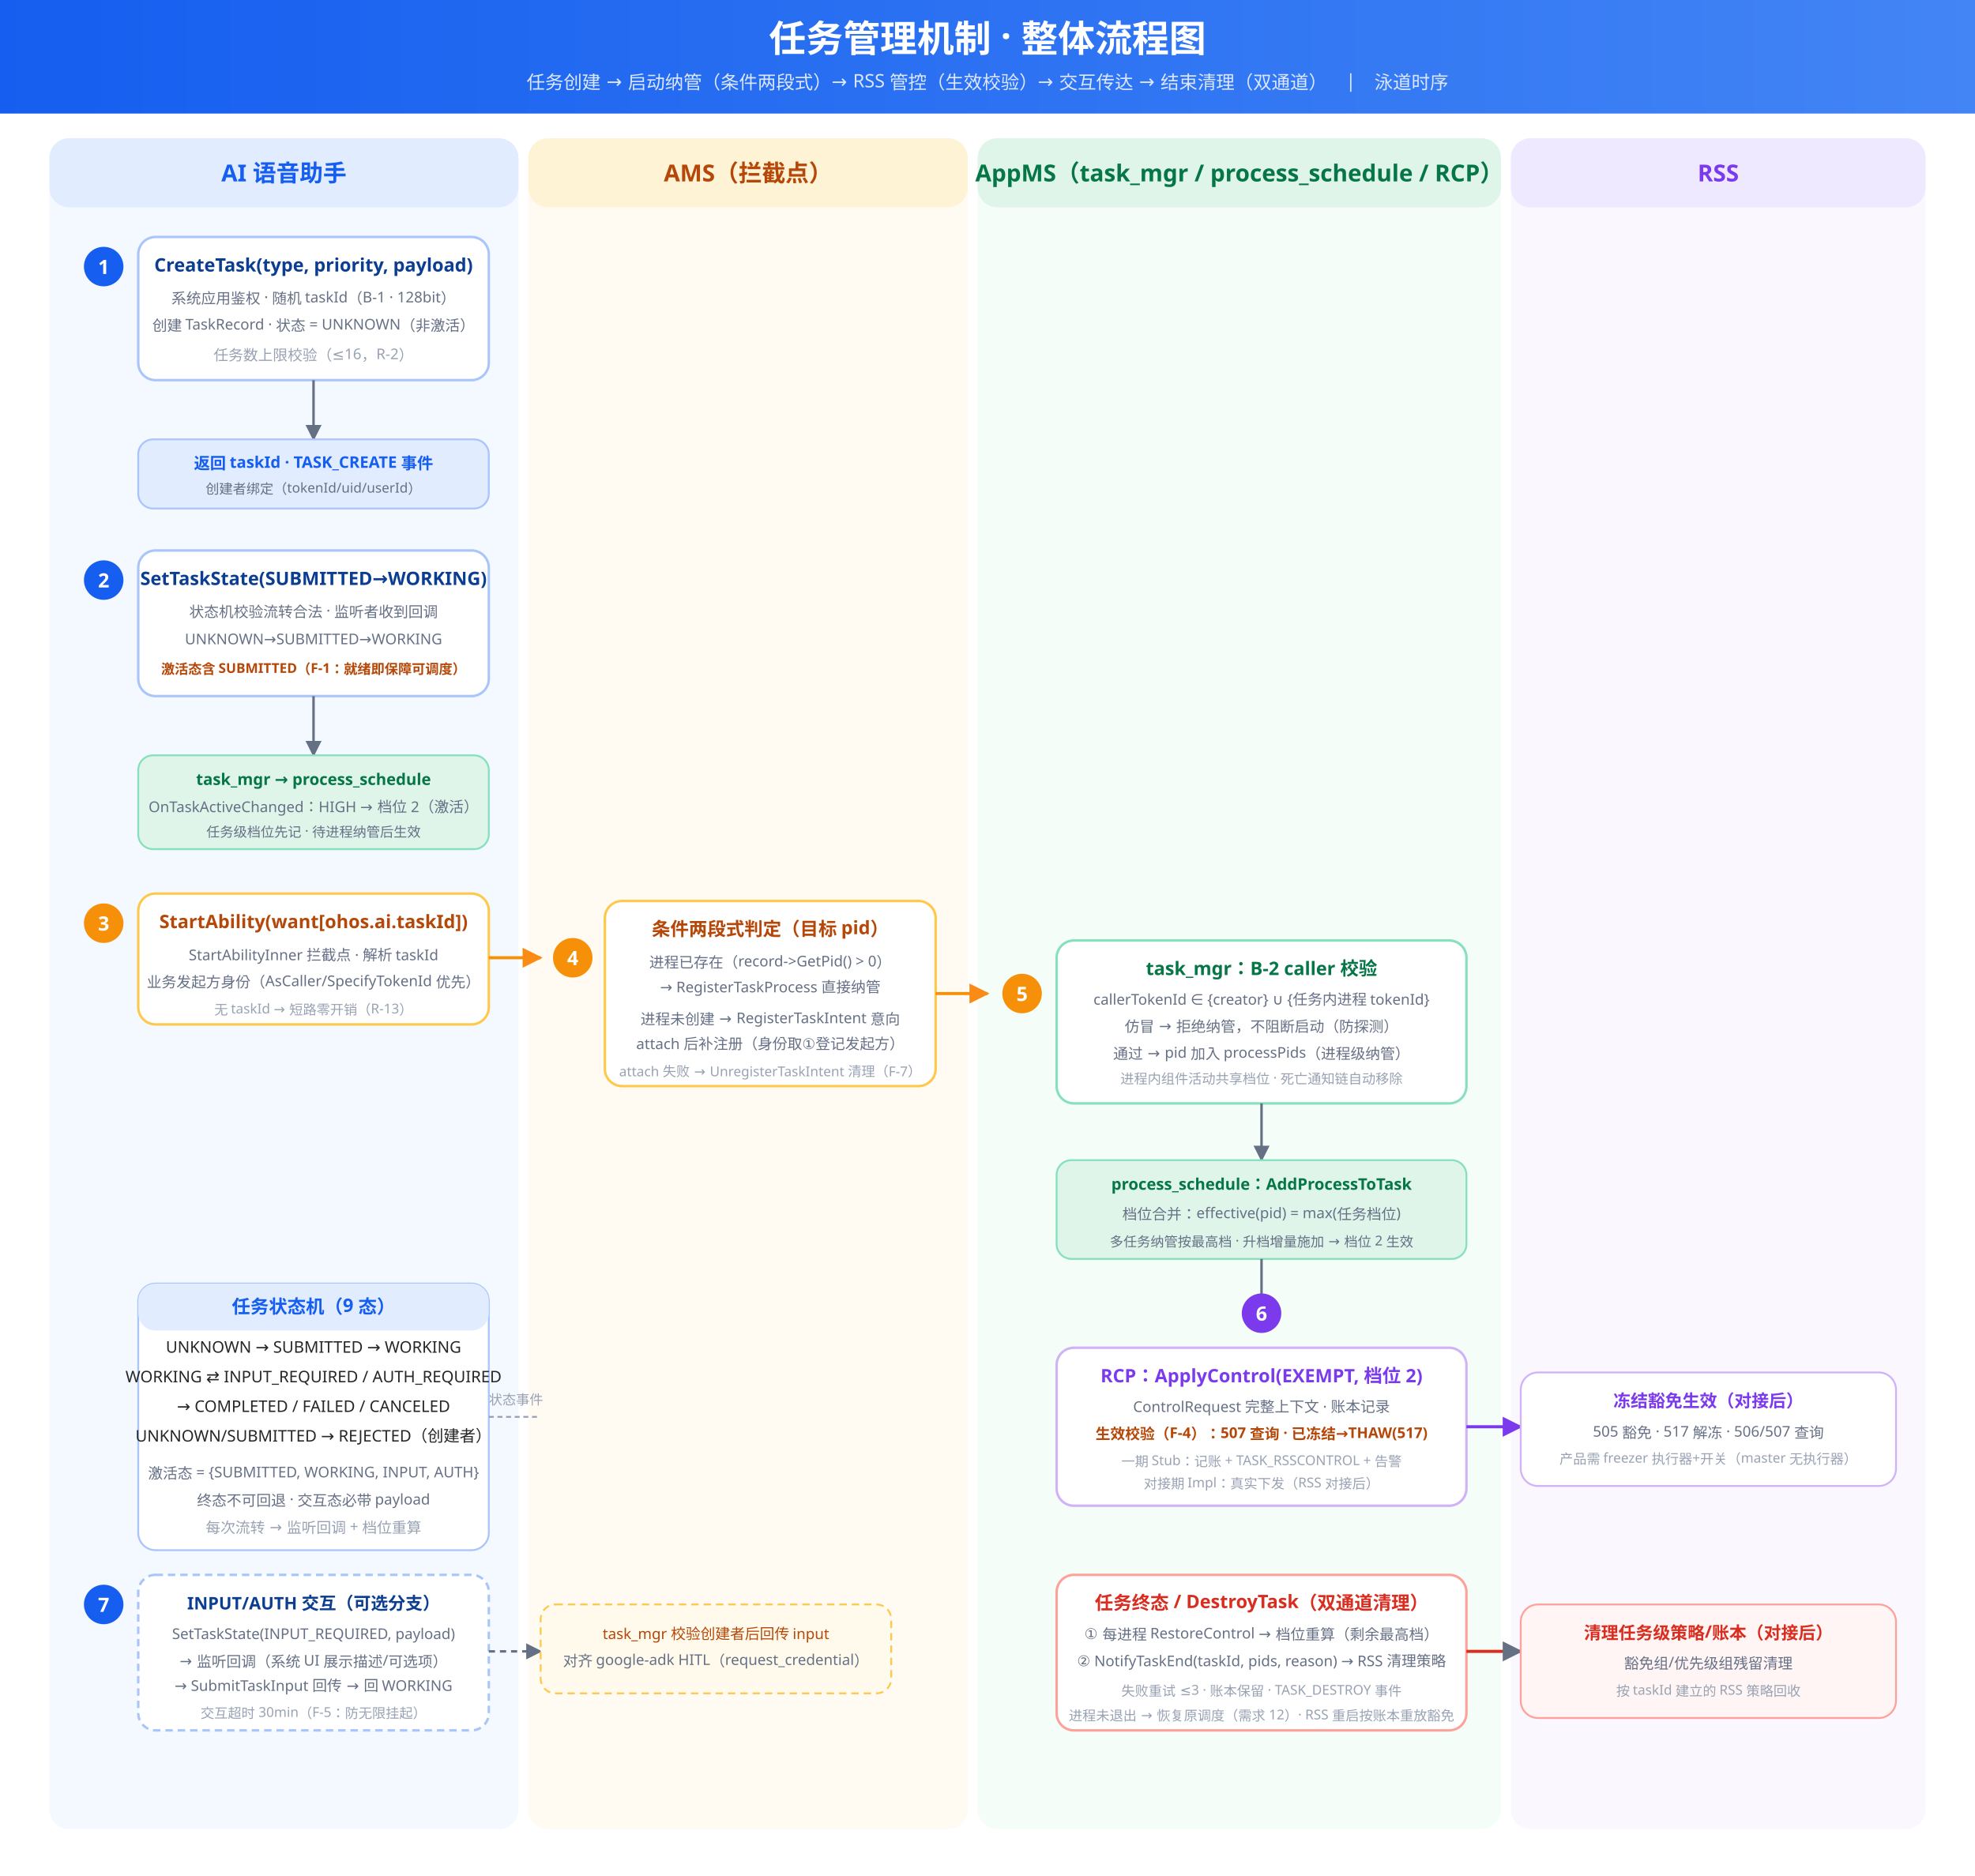
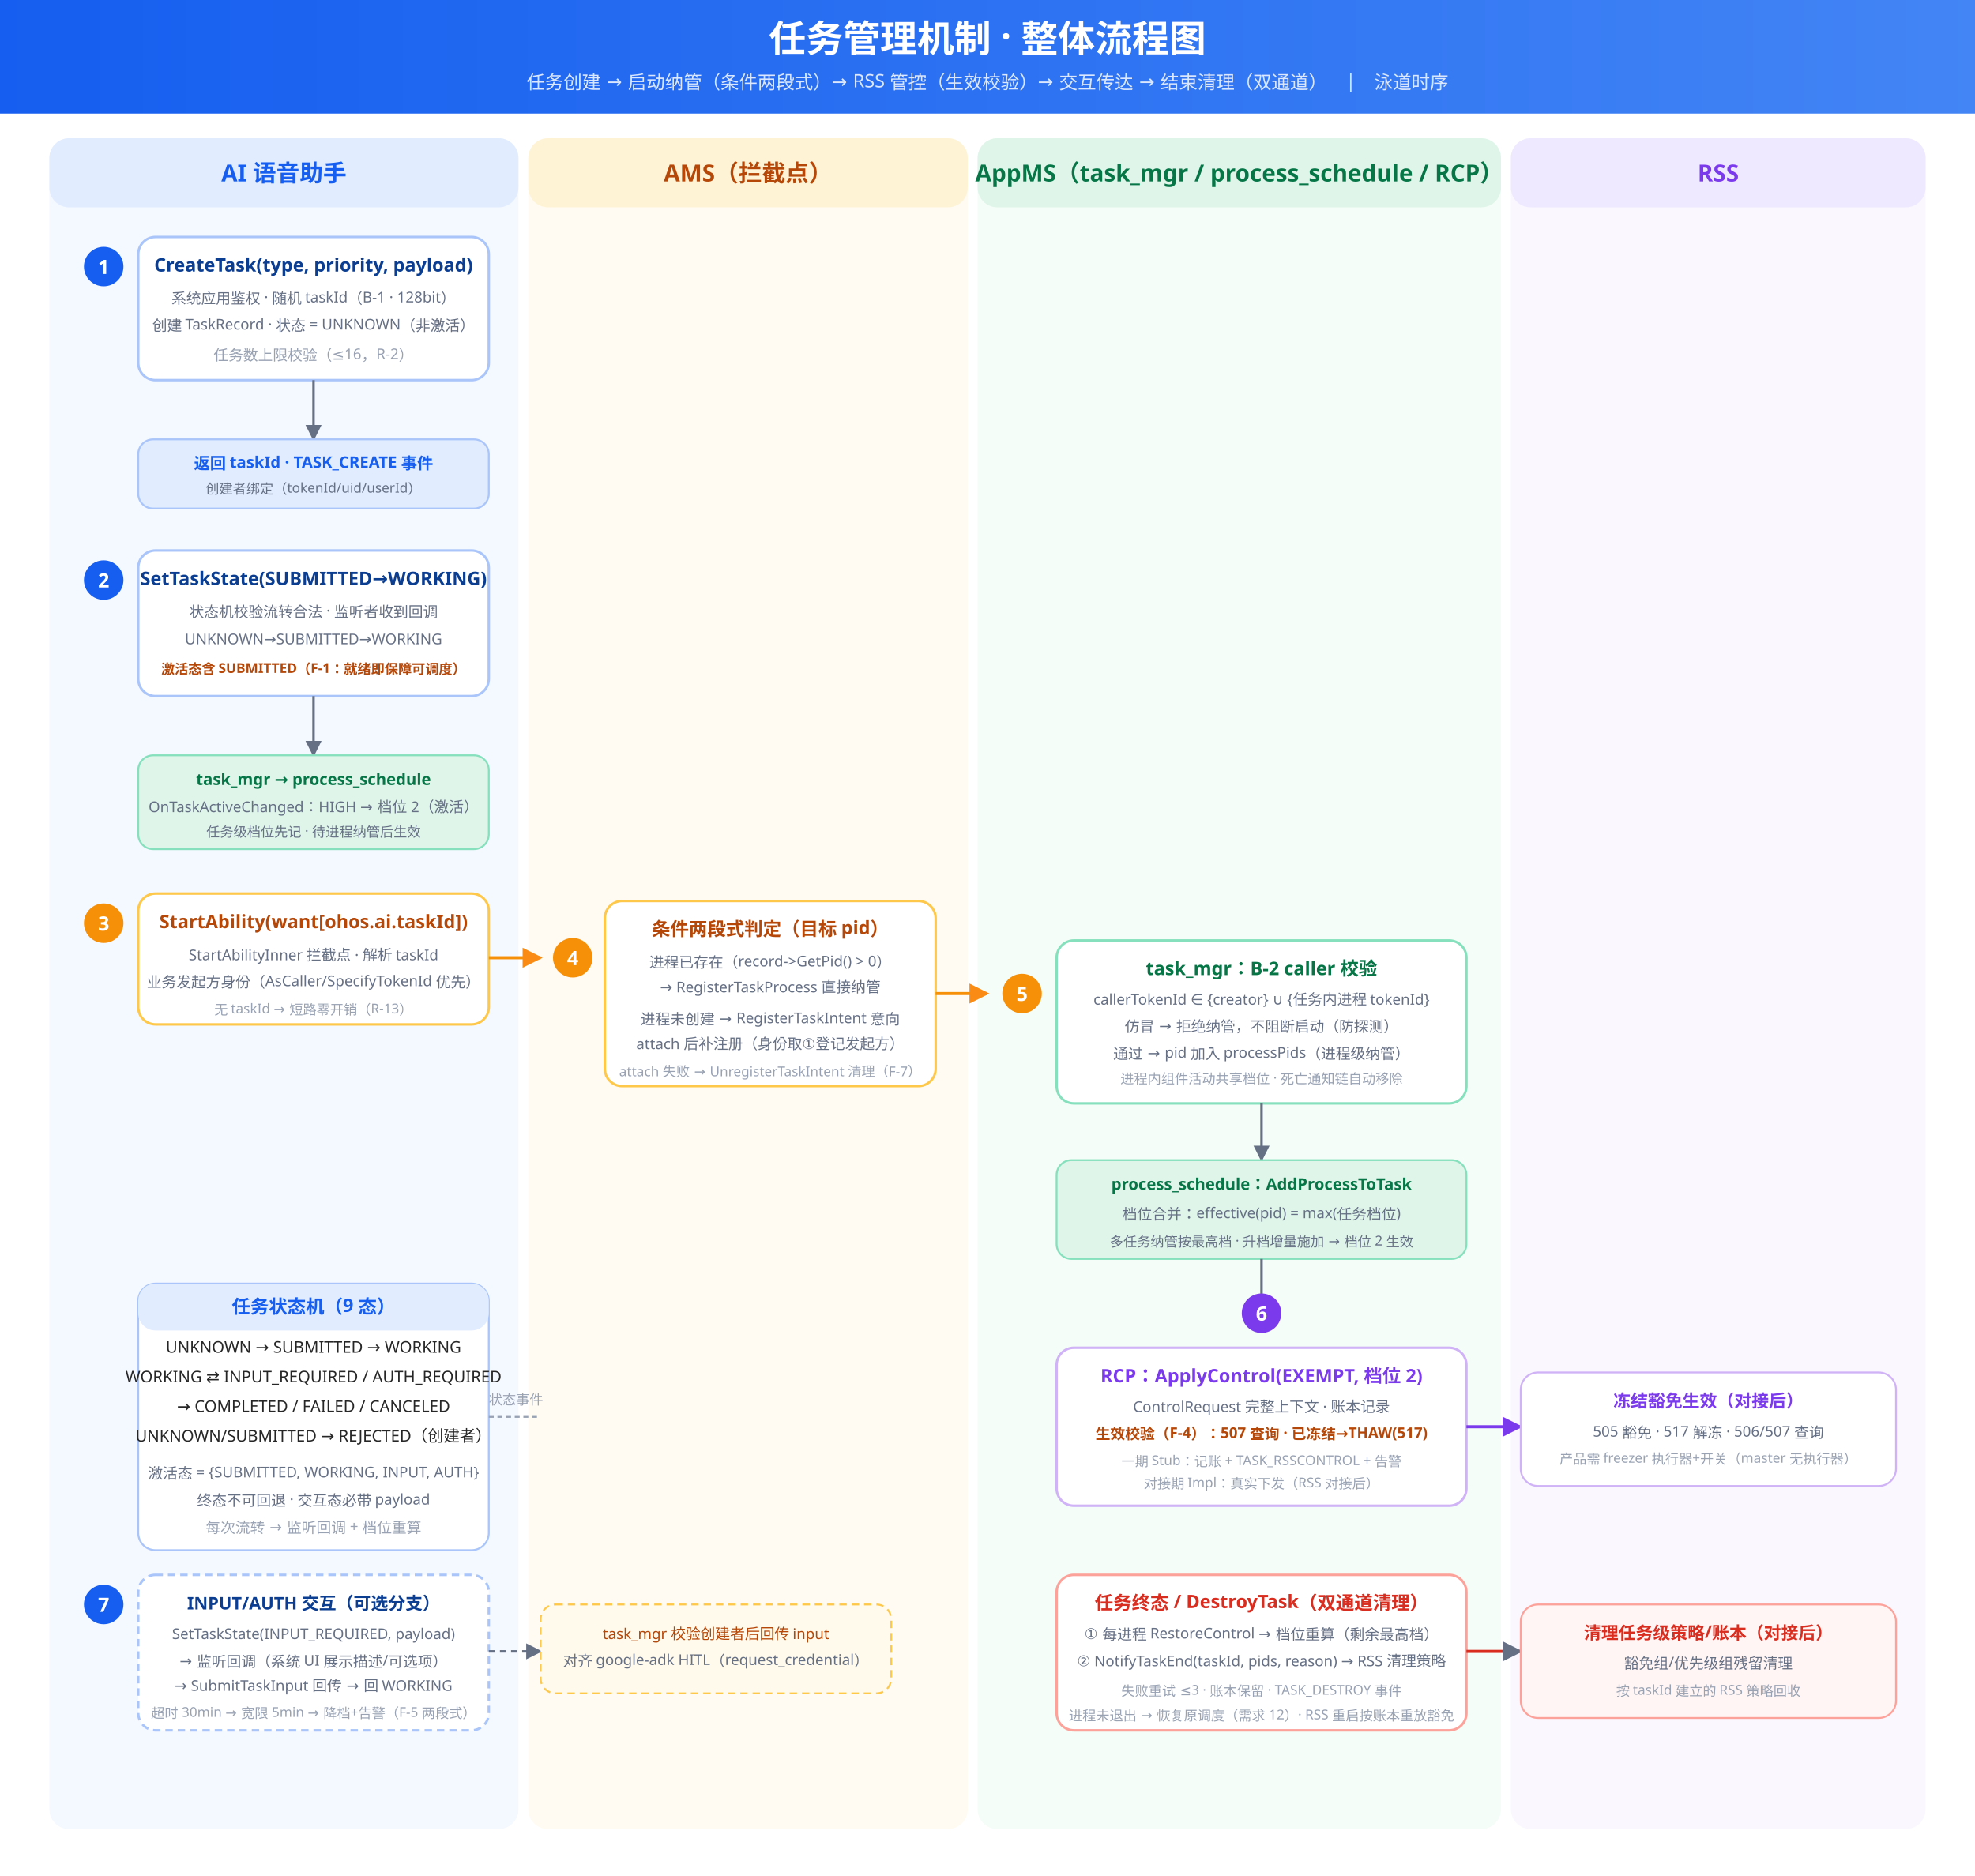
<svg xmlns="http://www.w3.org/2000/svg" viewBox="0 0 1600 1520" font-family="'PingFang SC','Microsoft YaHei','Noto Sans SC',sans-serif">
  <defs>
    <marker id="ar" viewBox="0 0 10 10" refX="9" refY="5" markerWidth="6.5" markerHeight="6.5" orient="auto-start-reverse">
      <path d="M0 0 L10 5 L0 10 z" fill="#667085" />
    </marker>
    <marker id="arB" viewBox="0 0 10 10" refX="9" refY="5" markerWidth="6.5" markerHeight="6.5" orient="auto-start-reverse">
      <path d="M0 0 L10 5 L0 10 z" fill="#1677ff" />
    </marker>
    <marker id="arO" viewBox="0 0 10 10" refX="9" refY="5" markerWidth="6.5" markerHeight="6.5" orient="auto-start-reverse">
      <path d="M0 0 L10 5 L0 10 z" fill="#fa8c16" />
    </marker>
    <marker id="arG" viewBox="0 0 10 10" refX="9" refY="5" markerWidth="6.5" markerHeight="6.5" orient="auto-start-reverse">
      <path d="M0 0 L10 5 L0 10 z" fill="#12b76a" />
    </marker>
    <marker id="arP" viewBox="0 0 10 10" refX="9" refY="5" markerWidth="6.5" markerHeight="6.5" orient="auto-start-reverse">
      <path d="M0 0 L10 5 L0 10 z" fill="#7c3aed" />
    </marker>
    <linearGradient id="hg" x1="0" y1="0" x2="1" y2="0">
      <stop offset="0%" stop-color="#155eef" />
      <stop offset="100%" stop-color="#4385f5" />
    </linearGradient>
  </defs>
  <rect x="0" y="0" width="1600" height="1520" fill="#ffffff" />
  <rect x="0" y="0" width="1600" height="92" fill="url(#hg)" />
  <text x="800" y="42" font-size="30" font-weight="700" fill="#ffffff" text-anchor="middle">任务管理机制 · 整体流程图</text>
  <text x="800" y="72" font-size="15" fill="#dbe7fe" text-anchor="middle">任务创建 → 启动纳管（条件两段式）→ RSS 管控（生效校验）→ 交互传达 → 结束清理（双通道）　|　泳道时序</text>
  <rect x="40" y="112" width="380" height="1370" rx="16" fill="#f4f8ff" />
  <rect x="428" y="112" width="356" height="1370" rx="16" fill="#fffbf2" />
  <rect x="792" y="112" width="424" height="1370" rx="16" fill="#f4fdf7" />
  <rect x="1224" y="112" width="336" height="1370" rx="16" fill="#faf7ff" />
  <rect x="40" y="112" width="380" height="56" rx="16" fill="#e1ecff" />
  <rect x="428" y="112" width="356" height="56" rx="16" fill="#fff3d6" />
  <rect x="792" y="112" width="424" height="56" rx="16" fill="#dff5ea" />
  <rect x="1224" y="112" width="336" height="56" rx="16" fill="#efe9ff" />
  <text x="230" y="147" font-size="19" font-weight="700" fill="#155eef" text-anchor="middle">AI 语音助手</text>
  <text x="606" y="147" font-size="19" font-weight="700" fill="#b54708" text-anchor="middle">AMS（拦截点）</text>
  <text x="1004" y="147" font-size="19" font-weight="700" fill="#067647" text-anchor="middle">AppMS（task_mgr / process_schedule / RCP）</text>
  <text x="1392" y="147" font-size="19" font-weight="700" fill="#7c3aed" text-anchor="middle">RSS</text>
  <circle cx="84" cy="216" r="16" fill="#155eef" />
  <text x="84" y="222" font-size="16" font-weight="700" fill="#fff" text-anchor="middle">1</text>
  <rect x="112" y="192" width="284" height="116" rx="14" fill="#ffffff" stroke="#a9c5f9" stroke-width="2" />
  <text x="254" y="220" font-size="15" font-weight="700" fill="#0b3d91" text-anchor="middle">CreateTask(type, priority, payload)</text>
  <text x="254" y="246" font-size="12" fill="#667085" text-anchor="middle">系统应用鉴权 · 随机 taskId（B-1 · 128bit）</text>
  <text x="254" y="268" font-size="12" fill="#667085" text-anchor="middle">创建 TaskRecord · 状态 = UNKNOWN（非激活）</text>
  <text x="254" y="292" font-size="12" fill="#98a2b3" text-anchor="middle">任务数上限校验（≤16，R-2）</text>
  <path d="M 254 308 L 254 356" stroke="#667085" stroke-width="2" marker-end="url(#ar)" />
  <rect x="112" y="356" width="284" height="56" rx="12" fill="#e1ecff" stroke="#a9c5f9" stroke-width="1.5" />
  <text x="254" y="380" font-size="13" font-weight="600" fill="#155eef" text-anchor="middle">返回 taskId · TASK_CREATE 事件</text>
  <text x="254" y="400" font-size="11" fill="#667085" text-anchor="middle">创建者绑定（tokenId/uid/userId）</text>
  <circle cx="84" cy="470" r="16" fill="#155eef" />
  <text x="84" y="476" font-size="16" font-weight="700" fill="#fff" text-anchor="middle">2</text>
  <rect x="112" y="446" width="284" height="118" rx="14" fill="#ffffff" stroke="#a9c5f9" stroke-width="2" />
  <text x="254" y="474" font-size="15" font-weight="700" fill="#0b3d91" text-anchor="middle">SetTaskState(SUBMITTED→WORKING)</text>
  <text x="254" y="500" font-size="12" fill="#667085" text-anchor="middle">状态机校验流转合法 · 监听者收到回调</text>
  <text x="254" y="522" font-size="12" fill="#667085" text-anchor="middle">UNKNOWN→SUBMITTED→WORKING</text>
  <text x="254" y="546" font-size="11" font-weight="600" fill="#b54708" text-anchor="middle">激活态含 SUBMITTED（F-1：就绪即保障可调度）</text>
  <path d="M 254 564 L 254 612" stroke="#667085" stroke-width="2" marker-end="url(#ar)" />
  <rect x="112" y="612" width="284" height="76" rx="12" fill="#dff5ea" stroke="#86e0bd" stroke-width="1.5" />
  <text x="254" y="636" font-size="13" font-weight="700" fill="#067647" text-anchor="middle">task_mgr → process_schedule</text>
  <text x="254" y="658" font-size="12" fill="#667085" text-anchor="middle">OnTaskActiveChanged：HIGH → 档位 2（激活）</text>
  <text x="254" y="678" font-size="11" fill="#667085" text-anchor="middle">任务级档位先记 · 待进程纳管后生效</text>
  <circle cx="84" cy="748" r="16" fill="#f79009" />
  <text x="84" y="754" font-size="16" font-weight="700" fill="#fff" text-anchor="middle">3</text>
  <rect x="112" y="724" width="284" height="106" rx="14" fill="#ffffff" stroke="#fec84b" stroke-width="2" />
  <text x="254" y="752" font-size="15" font-weight="700" fill="#b54708" text-anchor="middle">StartAbility(want[ohos.ai.taskId])</text>
  <text x="254" y="778" font-size="12" fill="#667085" text-anchor="middle">StartAbilityInner 拦截点 · 解析 taskId</text>
  <text x="254" y="800" font-size="12" fill="#667085" text-anchor="middle">业务发起方身份（AsCaller/SpecifyTokenId 优先）</text>
  <text x="254" y="822" font-size="11" fill="#98a2b3" text-anchor="middle">无 taskId → 短路零开销（R-13）</text>
  <path d="M 396 776 L 438 776" stroke="#f79009" stroke-width="2.5" marker-end="url(#arO)" />
  <circle cx="464" cy="776" r="16" fill="#f79009" />
  <text x="464" y="782" font-size="16" font-weight="700" fill="#fff" text-anchor="middle">4</text>
  <rect x="490" y="730" width="268" height="150" rx="14" fill="#ffffff" stroke="#fec84b" stroke-width="2" />
  <text x="624" y="758" font-size="15" font-weight="700" fill="#b54708" text-anchor="middle">条件两段式判定（目标 pid）</text>
  <text x="624" y="784" font-size="12" fill="#667085" text-anchor="middle">进程已存在（record-&gt;GetPid() &gt; 0）</text>
  <text x="624" y="804" font-size="12" fill="#667085" text-anchor="middle">→ RegisterTaskProcess 直接纳管</text>
  <text x="624" y="830" font-size="12" fill="#667085" text-anchor="middle">进程未创建 → RegisterTaskIntent 意向</text>
  <text x="624" y="850" font-size="12" fill="#667085" text-anchor="middle">attach 后补注册（身份取①登记发起方）</text>
  <text x="624" y="872" font-size="11" fill="#98a2b3" text-anchor="middle">attach 失败 → UnregisterTaskIntent 清理（F-7）</text>
  <path d="M 758 805 L 800 805" stroke="#f79009" stroke-width="2.5" marker-end="url(#arO)" />
  <circle cx="828" cy="805" r="16" fill="#f79009" />
  <text x="828" y="811" font-size="16" font-weight="700" fill="#fff" text-anchor="middle">5</text>
  <rect x="856" y="762" width="332" height="132" rx="14" fill="#ffffff" stroke="#86e0bd" stroke-width="2" />
  <text x="1022" y="790" font-size="15" font-weight="700" fill="#067647" text-anchor="middle">task_mgr：B-2 caller 校验</text>
  <text x="1022" y="814" font-size="12" fill="#667085" text-anchor="middle">callerTokenId ∈ {creator} ∪ {任务内进程 tokenId}</text>
  <text x="1022" y="836" font-size="12" fill="#667085" text-anchor="middle">仿冒 → 拒绝纳管，不阻断启动（防探测）</text>
  <text x="1022" y="858" font-size="12" fill="#667085" text-anchor="middle">通过 → pid 加入 processPids（进程级纳管）</text>
  <text x="1022" y="878" font-size="11" fill="#98a2b3" text-anchor="middle">进程内组件活动共享档位 · 死亡通知链自动移除</text>
  <path d="M 1022 894 L 1022 940" stroke="#667085" stroke-width="2" marker-end="url(#ar)" />
  <rect x="856" y="940" width="332" height="80" rx="12" fill="#dff5ea" stroke="#86e0bd" stroke-width="1.5" />
  <text x="1022" y="964" font-size="13" font-weight="700" fill="#067647" text-anchor="middle">process_schedule：AddProcessToTask</text>
  <text x="1022" y="988" font-size="12" fill="#667085" text-anchor="middle">档位合并：effective(pid) = max(任务档位)</text>
  <text x="1022" y="1010" font-size="11" fill="#667085" text-anchor="middle">多任务纳管按最高档 · 升档增量施加 → 档位 2 生效</text>
  <path d="M 1022 1020 L 1022 1064" stroke="#667085" stroke-width="2" marker-end="url(#ar)" />
  <circle cx="1022" cy="1064" r="16" fill="#7c3aed" />
  <text x="1022" y="1070" font-size="16" font-weight="700" fill="#fff" text-anchor="middle">6</text>
  <rect x="856" y="1092" width="332" height="128" rx="14" fill="#ffffff" stroke="#d0b3f7" stroke-width="2" />
  <text x="1022" y="1120" font-size="15" font-weight="700" fill="#7c3aed" text-anchor="middle">RCP：ApplyControl(EXEMPT, 档位 2)</text>
  <text x="1022" y="1144" font-size="12" fill="#667085" text-anchor="middle">ControlRequest 完整上下文 · 账本记录</text>
  <text x="1022" y="1166" font-size="12" font-weight="600" fill="#b54708" text-anchor="middle">生效校验（F-4）：507 查询 · 已冻结→THAW(517)</text>
  <text x="1022" y="1188" font-size="11" fill="#98a2b3" text-anchor="middle">一期 Stub：记账 + TASK_RSSCONTROL + 告警</text>
  <text x="1022" y="1206" font-size="11" fill="#98a2b3" text-anchor="middle">对接期 Impl：真实下发（RSS 对接后）</text>
  <path d="M 1188 1156 L 1232 1156" stroke="#7c3aed" stroke-width="2.5" marker-end="url(#arP)" />
  <rect x="1232" y="1112" width="304" height="92" rx="14" fill="#ffffff" stroke="#d0b3f7" stroke-width="1.5" />
  <text x="1384" y="1140" font-size="14" font-weight="700" fill="#7c3aed" text-anchor="middle">冻结豁免生效（对接后）</text>
  <text x="1384" y="1164" font-size="12" fill="#667085" text-anchor="middle">505 豁免 · 517 解冻 · 506/507 查询</text>
  <text x="1384" y="1186" font-size="11" fill="#98a2b3" text-anchor="middle">产品需 freezer 执行器+开关（master 无执行器）</text>
  <circle cx="84" cy="1300" r="16" fill="#155eef" />
  <text x="84" y="1306" font-size="16" font-weight="700" fill="#fff" text-anchor="middle">7</text>
  <rect x="112" y="1276" width="284" height="126" rx="14" fill="#ffffff" stroke="#a9c5f9" stroke-width="2" stroke-dasharray="6 4" />
  <text x="254" y="1304" font-size="14" font-weight="700" fill="#0b3d91" text-anchor="middle">INPUT/AUTH 交互（可选分支）</text>
  <text x="254" y="1328" font-size="12" fill="#667085" text-anchor="middle">SetTaskState(INPUT_REQUIRED, payload)</text>
  <text x="254" y="1350" font-size="12" fill="#667085" text-anchor="middle">→ 监听回调（系统 UI 展示描述/可选项）</text>
  <text x="254" y="1370" font-size="12" fill="#667085" text-anchor="middle">→ SubmitTaskInput 回传 → 回 WORKING</text>
-   <text x="254" y="1392" font-size="11" fill="#98a2b3" text-anchor="middle">交互超时 30min（F-5：防无限挂起）</text>
+   <text x="254" y="1392" font-size="11" fill="#98a2b3" text-anchor="middle">超时 30min → 宽限 5min → 降档+告警（F-5 两段式）</text>
  <path d="M 396 1338 L 438 1338" stroke="#667085" stroke-width="2" stroke-dasharray="5 4" marker-end="url(#ar)" />
  <rect x="438" y="1300" width="284" height="72" rx="12" fill="#fffaeb" stroke="#fec84b" stroke-width="1.5" stroke-dasharray="6 4" />
  <text x="580" y="1328" font-size="12" fill="#b54708" text-anchor="middle">task_mgr 校验创建者后回传 input</text>
  <text x="580" y="1350" font-size="12" fill="#667085" text-anchor="middle">对齐 google-adk HITL（request_credential）</text>
  <circle cx="1022" cy="1300" r="16" fill="#d92d20" />
  <text x="1022" y="1306" font-size="16" font-weight="700" fill="#fff" text-anchor="middle">8</text>
  <rect x="856" y="1276" width="332" height="126" rx="14" fill="#ffffff" stroke="#fda29b" stroke-width="2" />
  <text x="1022" y="1304" font-size="15" font-weight="700" fill="#d92d20" text-anchor="middle">任务终态 / DestroyTask（双通道清理）</text>
  <text x="1022" y="1328" font-size="12" fill="#667085" text-anchor="middle">① 每进程 RestoreControl → 档位重算（剩余最高档）</text>
  <text x="1022" y="1350" font-size="12" fill="#667085" text-anchor="middle">② NotifyTaskEnd(taskId, pids, reason) → RSS 清理策略</text>
  <text x="1022" y="1374" font-size="11" fill="#98a2b3" text-anchor="middle">失败重试 ≤3 · 账本保留 · TASK_DESTROY 事件</text>
  <text x="1022" y="1394" font-size="11" fill="#98a2b3" text-anchor="middle">进程未退出 → 恢复原调度（需求 12）· RSS 重启按账本重放豁免</text>
  <path d="M 1188 1338 L 1232 1338" stroke="#d92d20" stroke-width="2.5" marker-end="url(#ar)" />
  <rect x="1232" y="1300" width="304" height="92" rx="14" fill="#fff5f4" stroke="#fda29b" stroke-width="1.5" />
  <text x="1384" y="1328" font-size="14" font-weight="700" fill="#d92d20" text-anchor="middle">清理任务级策略/账本（对接后）</text>
  <text x="1384" y="1352" font-size="12" fill="#667085" text-anchor="middle">豁免组/优先级组残留清理</text>
  <text x="1384" y="1374" font-size="11" fill="#98a2b3" text-anchor="middle">按 taskId 建立的 RSS 策略回收</text>
  <rect x="112" y="1040" width="284" height="216" rx="14" fill="#ffffff" stroke="#a9c5f9" stroke-width="1.5" />
  <rect x="112" y="1040" width="284" height="38" rx="14" fill="#e1ecff" />
  <text x="254" y="1064" font-size="15" font-weight="700" fill="#155eef" text-anchor="middle">任务状态机（9 态）</text>
  <text x="254" y="1096" font-size="13" fill="#262626" text-anchor="middle">UNKNOWN → SUBMITTED → WORKING</text>
  <text x="254" y="1120" font-size="13" fill="#262626" text-anchor="middle">WORKING ⇄ INPUT_REQUIRED / AUTH_REQUIRED</text>
  <text x="254" y="1144" font-size="13" fill="#262626" text-anchor="middle">→ COMPLETED / FAILED / CANCELED</text>
  <text x="254" y="1168" font-size="13" fill="#262626" text-anchor="middle">UNKNOWN/SUBMITTED → REJECTED（创建者）</text>
  <text x="254" y="1198" font-size="12" fill="#667085" text-anchor="middle">激活态 = {SUBMITTED, WORKING, INPUT, AUTH}</text>
  <text x="254" y="1220" font-size="12" fill="#667085" text-anchor="middle">终态不可回退 · 交互态必带 payload</text>
  <text x="254" y="1242" font-size="12" fill="#98a2b3" text-anchor="middle">每次流转 → 监听回调 + 档位重算</text>
  <path d="M 396 1148 L 438 1148" stroke="#98a2b3" stroke-width="1.5" stroke-dasharray="4 3" />
  <text x="418" y="1138" font-size="11" fill="#98a2b3" text-anchor="middle">状态事件</text>
</svg>
